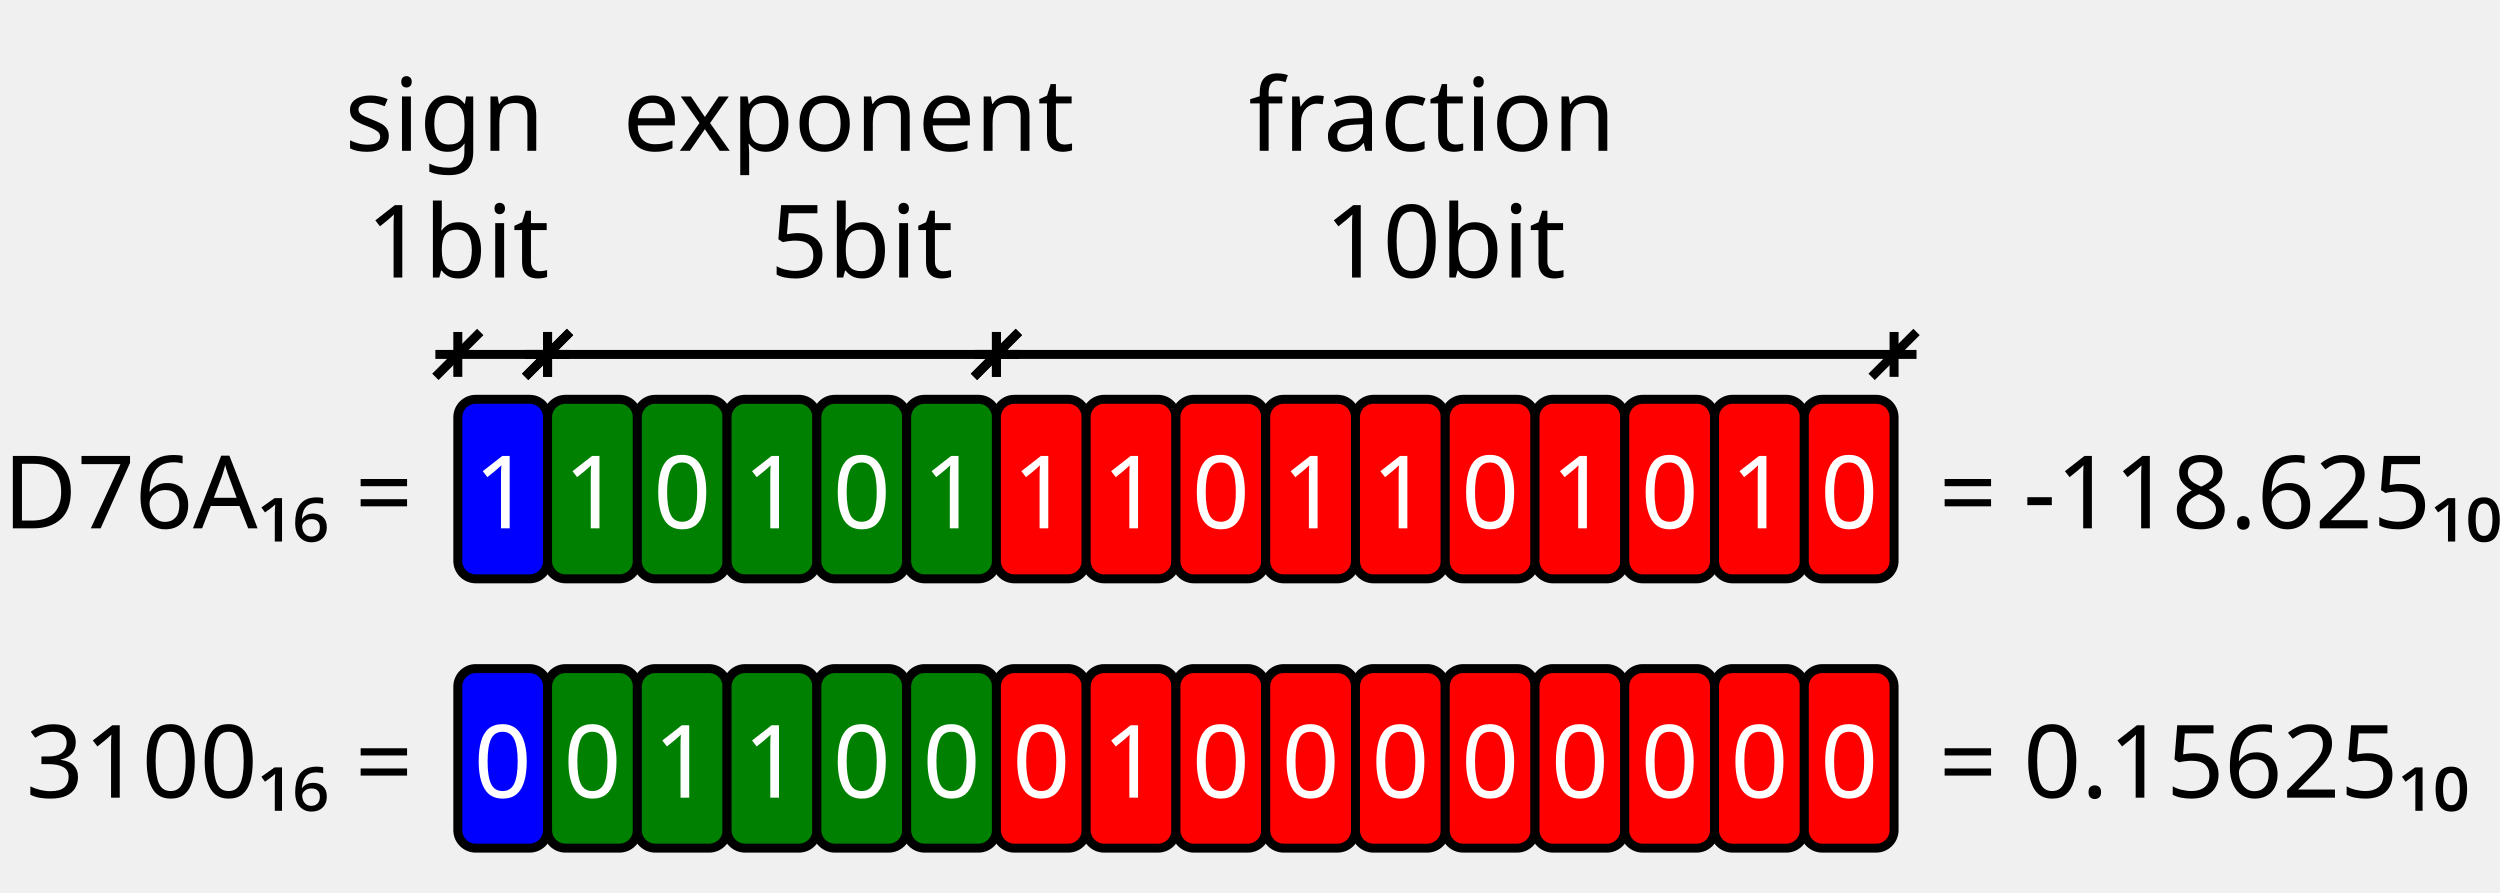
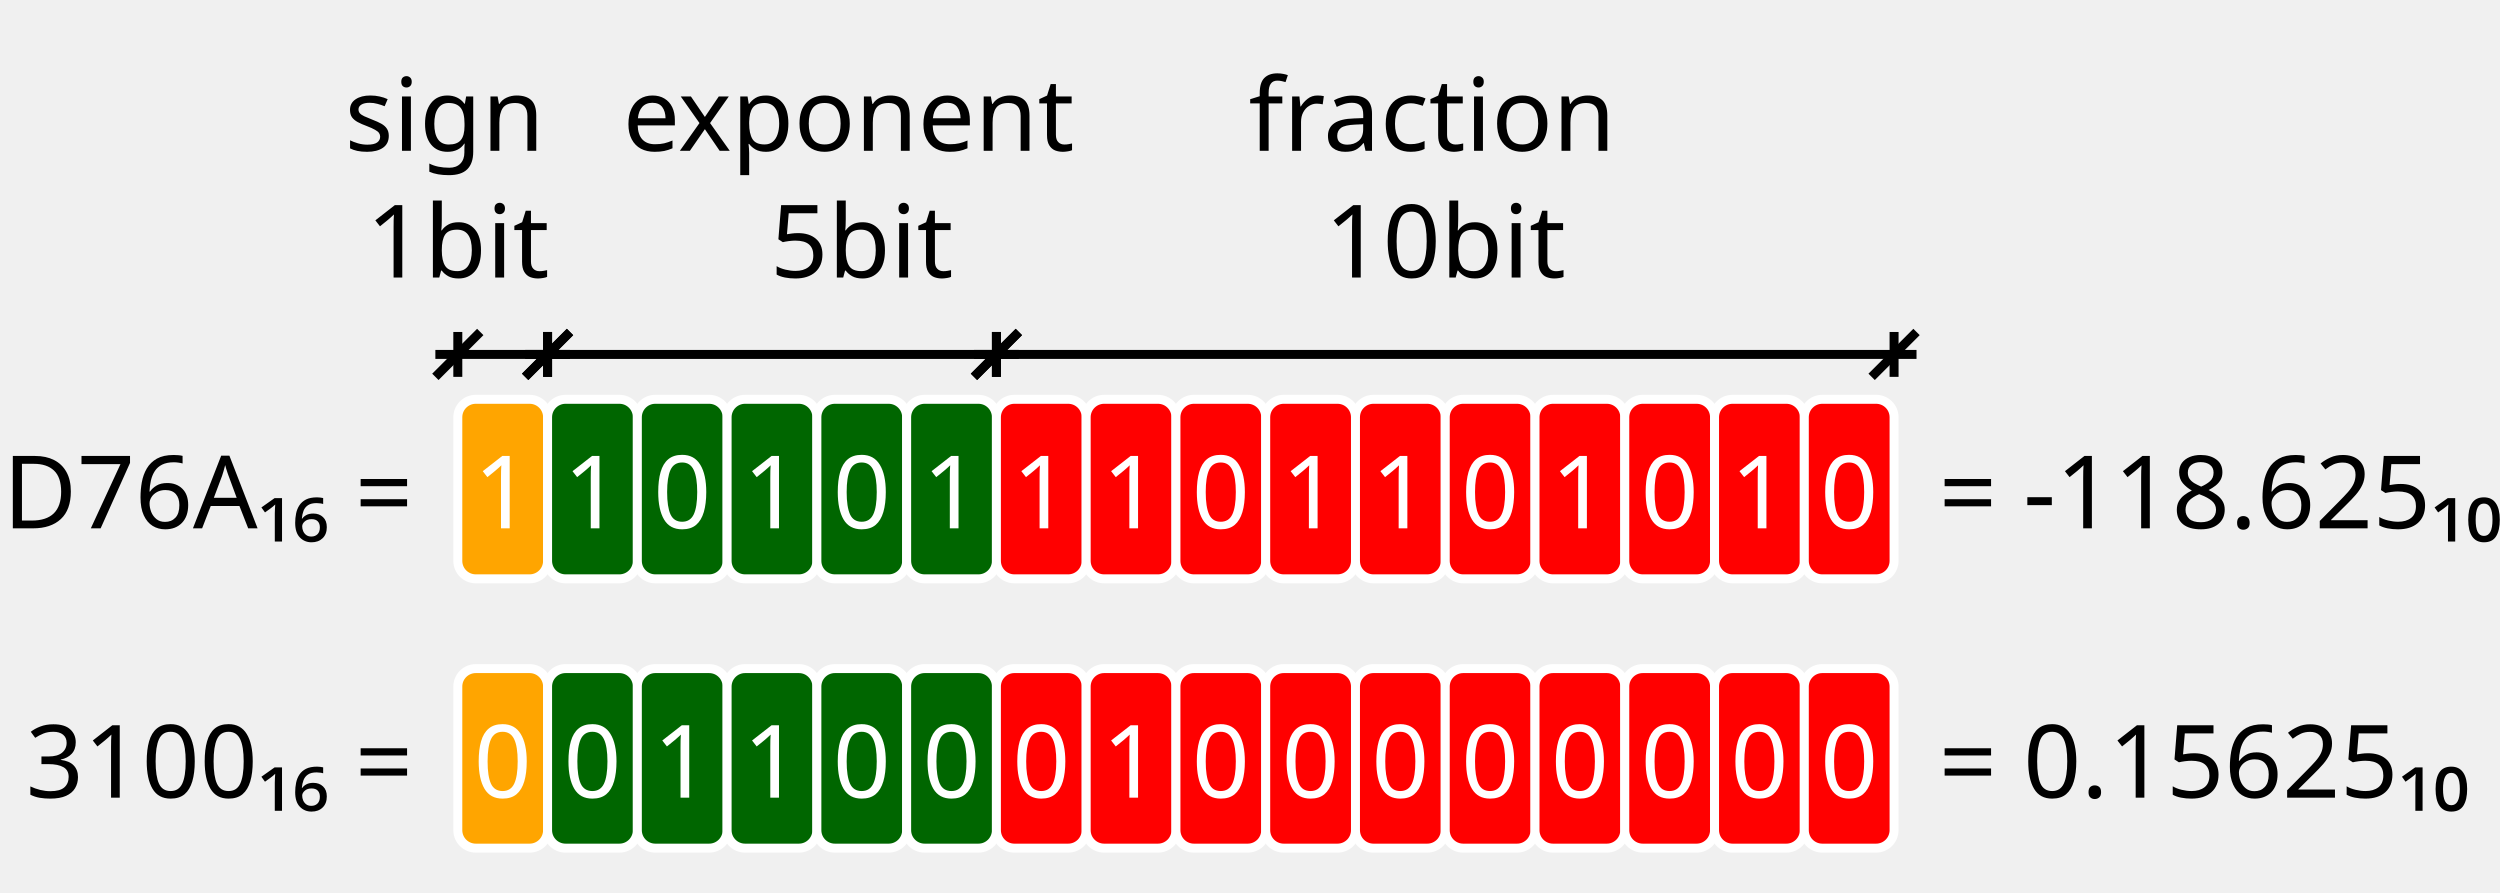
<svg xmlns="http://www.w3.org/2000/svg" width="28cm" height="10cm" viewBox="58 120 557 181">
  <defs />
  <g id="Background" />
  <g id="Background" />
  <g id="Background" />
  <g id="Background" />
+   <g id="Background" />
  <g id="Background">
-     <rect style="fill: #0000ff; fill-opacity: 1; stroke-opacity: 1; stroke-width: 2; stroke-linejoin: round; stroke: #000000" x="160" y="200" width="20" height="40" rx="4" ry="4" />
+     <rect style="fill: #ffa500; fill-opacity: 1; stroke-opacity: 1; stroke-width: 2; stroke-linejoin: round; stroke: #ffffff" x="160" y="200" width="20" height="40" rx="4" ry="4" />
    <text font-size="22.578" style="fill: #ffffff; fill-opacity: 1; stroke: none;text-anchor:middle;font-family:sans-serif;font-style:normal;font-weight:normal" x="170" y="228.75">
      <tspan x="170" y="228.75">1</tspan>
    </text>
-     <rect style="fill: #008000; fill-opacity: 1; stroke-opacity: 1; stroke-width: 2; stroke-linejoin: round; stroke: #000000" x="180" y="200" width="20" height="40" rx="4" ry="4" />
+     <rect style="fill: #006600; fill-opacity: 1; stroke-opacity: 1; stroke-width: 2; stroke-linejoin: round; stroke: #ffffff" x="180" y="200" width="20" height="40" rx="4" ry="4" />
    <text font-size="22.578" style="fill: #ffffff; fill-opacity: 1; stroke: none;text-anchor:middle;font-family:sans-serif;font-style:normal;font-weight:normal" x="190" y="228.75">
      <tspan x="190" y="228.75">1</tspan>
    </text>
-     <rect style="fill: #008000; fill-opacity: 1; stroke-opacity: 1; stroke-width: 2; stroke-linejoin: round; stroke: #000000" x="200" y="200" width="20" height="40" rx="4" ry="4" />
+     <rect style="fill: #006600; fill-opacity: 1; stroke-opacity: 1; stroke-width: 2; stroke-linejoin: round; stroke: #ffffff" x="200" y="200" width="20" height="40" rx="4" ry="4" />
    <text font-size="22.578" style="fill: #ffffff; fill-opacity: 1; stroke: none;text-anchor:middle;font-family:sans-serif;font-style:normal;font-weight:normal" x="210" y="228.75">
      <tspan x="210" y="228.75">0</tspan>
    </text>
-     <rect style="fill: #008000; fill-opacity: 1; stroke-opacity: 1; stroke-width: 2; stroke-linejoin: round; stroke: #000000" x="220" y="200" width="20" height="40" rx="4" ry="4" />
+     <rect style="fill: #006600; fill-opacity: 1; stroke-opacity: 1; stroke-width: 2; stroke-linejoin: round; stroke: #ffffff" x="220" y="200" width="20" height="40" rx="4" ry="4" />
    <text font-size="22.578" style="fill: #ffffff; fill-opacity: 1; stroke: none;text-anchor:middle;font-family:sans-serif;font-style:normal;font-weight:normal" x="230" y="228.75">
      <tspan x="230" y="228.75">1</tspan>
    </text>
-     <rect style="fill: #008000; fill-opacity: 1; stroke-opacity: 1; stroke-width: 2; stroke-linejoin: round; stroke: #000000" x="240" y="200" width="20" height="40" rx="4" ry="4" />
+     <rect style="fill: #006600; fill-opacity: 1; stroke-opacity: 1; stroke-width: 2; stroke-linejoin: round; stroke: #ffffff" x="240" y="200" width="20" height="40" rx="4" ry="4" />
    <text font-size="22.578" style="fill: #ffffff; fill-opacity: 1; stroke: none;text-anchor:middle;font-family:sans-serif;font-style:normal;font-weight:normal" x="250" y="228.75">
      <tspan x="250" y="228.75">0</tspan>
    </text>
-     <rect style="fill: #008000; fill-opacity: 1; stroke-opacity: 1; stroke-width: 2; stroke-linejoin: round; stroke: #000000" x="260" y="200" width="20" height="40" rx="4" ry="4" />
+     <rect style="fill: #006600; fill-opacity: 1; stroke-opacity: 1; stroke-width: 2; stroke-linejoin: round; stroke: #ffffff" x="260" y="200" width="20" height="40" rx="4" ry="4" />
    <text font-size="22.578" style="fill: #ffffff; fill-opacity: 1; stroke: none;text-anchor:middle;font-family:sans-serif;font-style:normal;font-weight:normal" x="270" y="228.75">
      <tspan x="270" y="228.75">1</tspan>
    </text>
-     <rect style="fill: #ff0000; fill-opacity: 1; stroke-opacity: 1; stroke-width: 2; stroke-linejoin: round; stroke: #000000" x="280" y="200" width="20" height="40" rx="4" ry="4" />
+     <rect style="fill: #ff0000; fill-opacity: 1; stroke-opacity: 1; stroke-width: 2; stroke-linejoin: round; stroke: #ffffff" x="280" y="200" width="20" height="40" rx="4" ry="4" />
    <text font-size="22.578" style="fill: #ffffff; fill-opacity: 1; stroke: none;text-anchor:middle;font-family:sans-serif;font-style:normal;font-weight:normal" x="290" y="228.75">
      <tspan x="290" y="228.75">1</tspan>
    </text>
-     <rect style="fill: #ff0000; fill-opacity: 1; stroke-opacity: 1; stroke-width: 2; stroke-linejoin: round; stroke: #000000" x="300" y="200" width="20" height="40" rx="4" ry="4" />
+     <rect style="fill: #ff0000; fill-opacity: 1; stroke-opacity: 1; stroke-width: 2; stroke-linejoin: round; stroke: #ffffff" x="300" y="200" width="20" height="40" rx="4" ry="4" />
    <text font-size="22.578" style="fill: #ffffff; fill-opacity: 1; stroke: none;text-anchor:middle;font-family:sans-serif;font-style:normal;font-weight:normal" x="310" y="228.75">
      <tspan x="310" y="228.75">1</tspan>
    </text>
-     <rect style="fill: #ff0000; fill-opacity: 1; stroke-opacity: 1; stroke-width: 2; stroke-linejoin: round; stroke: #000000" x="320" y="200" width="20" height="40" rx="4" ry="4" />
+     <rect style="fill: #ff0000; fill-opacity: 1; stroke-opacity: 1; stroke-width: 2; stroke-linejoin: round; stroke: #ffffff" x="320" y="200" width="20" height="40" rx="4" ry="4" />
    <text font-size="22.578" style="fill: #ffffff; fill-opacity: 1; stroke: none;text-anchor:middle;font-family:sans-serif;font-style:normal;font-weight:normal" x="330" y="228.75">
      <tspan x="330" y="228.75">0</tspan>
    </text>
-     <rect style="fill: #ff0000; fill-opacity: 1; stroke-opacity: 1; stroke-width: 2; stroke-linejoin: round; stroke: #000000" x="340" y="200" width="20" height="40" rx="4" ry="4" />
+     <rect style="fill: #ff0000; fill-opacity: 1; stroke-opacity: 1; stroke-width: 2; stroke-linejoin: round; stroke: #ffffff" x="340" y="200" width="20" height="40" rx="4" ry="4" />
    <text font-size="22.578" style="fill: #ffffff; fill-opacity: 1; stroke: none;text-anchor:middle;font-family:sans-serif;font-style:normal;font-weight:normal" x="350" y="228.75">
      <tspan x="350" y="228.75">1</tspan>
    </text>
-     <rect style="fill: #ff0000; fill-opacity: 1; stroke-opacity: 1; stroke-width: 2; stroke-linejoin: round; stroke: #000000" x="360" y="200" width="20" height="40" rx="4" ry="4" />
+     <rect style="fill: #ff0000; fill-opacity: 1; stroke-opacity: 1; stroke-width: 2; stroke-linejoin: round; stroke: #ffffff" x="360" y="200" width="20" height="40" rx="4" ry="4" />
    <text font-size="22.578" style="fill: #ffffff; fill-opacity: 1; stroke: none;text-anchor:middle;font-family:sans-serif;font-style:normal;font-weight:normal" x="370" y="228.75">
      <tspan x="370" y="228.75">1</tspan>
    </text>
-     <rect style="fill: #ff0000; fill-opacity: 1; stroke-opacity: 1; stroke-width: 2; stroke-linejoin: round; stroke: #000000" x="380" y="200" width="20" height="40" rx="4" ry="4" />
+     <rect style="fill: #ff0000; fill-opacity: 1; stroke-opacity: 1; stroke-width: 2; stroke-linejoin: round; stroke: #ffffff" x="380" y="200" width="20" height="40" rx="4" ry="4" />
    <text font-size="22.578" style="fill: #ffffff; fill-opacity: 1; stroke: none;text-anchor:middle;font-family:sans-serif;font-style:normal;font-weight:normal" x="390" y="228.75">
      <tspan x="390" y="228.75">0</tspan>
    </text>
-     <rect style="fill: #ff0000; fill-opacity: 1; stroke-opacity: 1; stroke-width: 2; stroke-linejoin: round; stroke: #000000" x="400" y="200" width="20" height="40" rx="4" ry="4" />
+     <rect style="fill: #ff0000; fill-opacity: 1; stroke-opacity: 1; stroke-width: 2; stroke-linejoin: round; stroke: #ffffff" x="400" y="200" width="20" height="40" rx="4" ry="4" />
    <text font-size="22.578" style="fill: #ffffff; fill-opacity: 1; stroke: none;text-anchor:middle;font-family:sans-serif;font-style:normal;font-weight:normal" x="410" y="228.75">
      <tspan x="410" y="228.75">1</tspan>
    </text>
-     <rect style="fill: #ff0000; fill-opacity: 1; stroke-opacity: 1; stroke-width: 2; stroke-linejoin: round; stroke: #000000" x="420" y="200" width="20" height="40" rx="4" ry="4" />
+     <rect style="fill: #ff0000; fill-opacity: 1; stroke-opacity: 1; stroke-width: 2; stroke-linejoin: round; stroke: #ffffff" x="420" y="200" width="20" height="40" rx="4" ry="4" />
    <text font-size="22.578" style="fill: #ffffff; fill-opacity: 1; stroke: none;text-anchor:middle;font-family:sans-serif;font-style:normal;font-weight:normal" x="430" y="228.75">
      <tspan x="430" y="228.75">0</tspan>
    </text>
-     <rect style="fill: #ff0000; fill-opacity: 1; stroke-opacity: 1; stroke-width: 2; stroke-linejoin: round; stroke: #000000" x="440" y="200" width="20" height="40" rx="4" ry="4" />
+     <rect style="fill: #ff0000; fill-opacity: 1; stroke-opacity: 1; stroke-width: 2; stroke-linejoin: round; stroke: #ffffff" x="440" y="200" width="20" height="40" rx="4" ry="4" />
    <text font-size="22.578" style="fill: #ffffff; fill-opacity: 1; stroke: none;text-anchor:middle;font-family:sans-serif;font-style:normal;font-weight:normal" x="450" y="228.75">
      <tspan x="450" y="228.75">1</tspan>
    </text>
-     <rect style="fill: #ff0000; fill-opacity: 1; stroke-opacity: 1; stroke-width: 2; stroke-linejoin: round; stroke: #000000" x="460" y="200" width="20" height="40" rx="4" ry="4" />
+     <rect style="fill: #ff0000; fill-opacity: 1; stroke-opacity: 1; stroke-width: 2; stroke-linejoin: round; stroke: #ffffff" x="460" y="200" width="20" height="40" rx="4" ry="4" />
    <text font-size="22.578" style="fill: #ffffff; fill-opacity: 1; stroke: none;text-anchor:middle;font-family:sans-serif;font-style:normal;font-weight:normal" x="470" y="228.75">
      <tspan x="470" y="228.75">0</tspan>
    </text>
    <text font-size="22.578" style="fill: #000000; fill-opacity: 1; stroke: none;text-anchor:middle;font-family:sans-serif;font-style:normal;font-weight:normal" x="160" y="144.639">
      <tspan x="160" y="144.639">sign</tspan>
      <tspan x="160" y="172.861">1bit</tspan>
    </text>
    <g>
      <line style="fill: none; stroke-opacity: 1; stroke-width: 2; stroke-linejoin: round; stroke: #000000" x1="180" y1="190" x2="280" y2="190" />
      <line style="fill: none; stroke-opacity: 1; stroke-width: 2; stroke: #000000" x1="180" y1="190" x2="175" y2="190" />
      <line style="fill: none; stroke-opacity: 1; stroke-width: 2; stroke: #000000" x1="175" y1="195" x2="185" y2="185" />
      <line style="fill: none; stroke-opacity: 1; stroke-width: 2; stroke: #000000" x1="180" y1="195" x2="180" y2="185" />
      <line style="fill: none; stroke-opacity: 1; stroke-width: 2; stroke: #000000" x1="280" y1="190" x2="285" y2="190" />
      <line style="fill: none; stroke-opacity: 1; stroke-width: 2; stroke: #000000" x1="285" y1="185" x2="275" y2="195" />
      <line style="fill: none; stroke-opacity: 1; stroke-width: 2; stroke: #000000" x1="280" y1="185" x2="280" y2="195" />
    </g>
    <text font-size="22.578" style="fill: #000000; fill-opacity: 1; stroke: none;text-anchor:middle;font-family:sans-serif;font-style:normal;font-weight:normal" x="250" y="144.639">
      <tspan x="250" y="144.639">exponent</tspan>
      <tspan x="250" y="172.861">5bit</tspan>
    </text>
    <g>
      <line style="fill: none; stroke-opacity: 1; stroke-width: 2; stroke: #000000" x1="280" y1="190" x2="480" y2="190" />
      <line style="fill: none; stroke-opacity: 1; stroke-width: 2; stroke: #000000" x1="280" y1="190" x2="275" y2="190" />
      <line style="fill: none; stroke-opacity: 1; stroke-width: 2; stroke: #000000" x1="275" y1="195" x2="285" y2="185" />
      <line style="fill: none; stroke-opacity: 1; stroke-width: 2; stroke: #000000" x1="280" y1="195" x2="280" y2="185" />
      <line style="fill: none; stroke-opacity: 1; stroke-width: 2; stroke: #000000" x1="480" y1="190" x2="485" y2="190" />
      <line style="fill: none; stroke-opacity: 1; stroke-width: 2; stroke: #000000" x1="485" y1="185" x2="475" y2="195" />
      <line style="fill: none; stroke-opacity: 1; stroke-width: 2; stroke: #000000" x1="480" y1="185" x2="480" y2="195" />
    </g>
    <g>
      <line style="fill: none; stroke-opacity: 1; stroke-width: 2; stroke: #000000" x1="160" y1="190" x2="180" y2="190" />
      <line style="fill: none; stroke-opacity: 1; stroke-width: 2; stroke: #000000" x1="160" y1="190" x2="155" y2="190" />
      <line style="fill: none; stroke-opacity: 1; stroke-width: 2; stroke: #000000" x1="155" y1="195" x2="165" y2="185" />
      <line style="fill: none; stroke-opacity: 1; stroke-width: 2; stroke: #000000" x1="160" y1="195" x2="160" y2="185" />
      <line style="fill: none; stroke-opacity: 1; stroke-width: 2; stroke: #000000" x1="180" y1="190" x2="185" y2="190" />
      <line style="fill: none; stroke-opacity: 1; stroke-width: 2; stroke: #000000" x1="185" y1="185" x2="175" y2="195" />
      <line style="fill: none; stroke-opacity: 1; stroke-width: 2; stroke: #000000" x1="180" y1="185" x2="180" y2="195" />
    </g>
    <text font-size="22.578" style="fill: #000000; fill-opacity: 1; stroke: none;text-anchor:middle;font-family:sans-serif;font-style:normal;font-weight:normal" x="380" y="144.639">
      <tspan x="380" y="144.639">fraction</tspan>
      <tspan x="380" y="172.861">10bit</tspan>
    </text>
    <text font-size="22.578" style="fill: #000000; fill-opacity: 1; stroke: none;text-anchor:end;font-family:sans-serif;font-style:normal;font-weight:normal" x="150" y="228.75">
      <tspan x="150" y="228.75">D76A₁₆ =</tspan>
    </text>
    <text font-size="22.578" style="fill: #000000; fill-opacity: 1; stroke: none;text-anchor:start;font-family:sans-serif;font-style:normal;font-weight:normal" x="490" y="228.75">
      <tspan x="490" y="228.75">= -118.625₁₀</tspan>
    </text>
-     <rect style="fill: #0000ff; fill-opacity: 1; stroke-opacity: 1; stroke-width: 2; stroke-linejoin: round; stroke: #000000" x="160" y="260" width="20" height="40" rx="4" ry="4" />
+     <rect style="fill: #ffa500; fill-opacity: 1; stroke-opacity: 1; stroke-width: 2; stroke-linejoin: round; stroke: #ffffff" x="160" y="260" width="20" height="40" rx="4" ry="4" />
    <text font-size="22.578" style="fill: #ffffff; fill-opacity: 1; stroke: none;text-anchor:middle;font-family:sans-serif;font-style:normal;font-weight:normal" x="170" y="288.75">
      <tspan x="170" y="288.75">0</tspan>
    </text>
-     <rect style="fill: #008000; fill-opacity: 1; stroke-opacity: 1; stroke-width: 2; stroke-linejoin: round; stroke: #000000" x="180" y="260" width="20" height="40" rx="4" ry="4" />
+     <rect style="fill: #006600; fill-opacity: 1; stroke-opacity: 1; stroke-width: 2; stroke-linejoin: round; stroke: #ffffff" x="180" y="260" width="20" height="40" rx="4" ry="4" />
    <text font-size="22.578" style="fill: #ffffff; fill-opacity: 1; stroke: none;text-anchor:middle;font-family:sans-serif;font-style:normal;font-weight:normal" x="190" y="288.75">
      <tspan x="190" y="288.75">0</tspan>
    </text>
-     <rect style="fill: #008000; fill-opacity: 1; stroke-opacity: 1; stroke-width: 2; stroke-linejoin: round; stroke: #000000" x="200" y="260" width="20" height="40" rx="4" ry="4" />
+     <rect style="fill: #006600; fill-opacity: 1; stroke-opacity: 1; stroke-width: 2; stroke-linejoin: round; stroke: #ffffff" x="200" y="260" width="20" height="40" rx="4" ry="4" />
    <text font-size="22.578" style="fill: #ffffff; fill-opacity: 1; stroke: none;text-anchor:middle;font-family:sans-serif;font-style:normal;font-weight:normal" x="210" y="288.75">
      <tspan x="210" y="288.75">1</tspan>
    </text>
-     <rect style="fill: #008000; fill-opacity: 1; stroke-opacity: 1; stroke-width: 2; stroke-linejoin: round; stroke: #000000" x="220" y="260" width="20" height="40" rx="4" ry="4" />
+     <rect style="fill: #006600; fill-opacity: 1; stroke-opacity: 1; stroke-width: 2; stroke-linejoin: round; stroke: #ffffff" x="220" y="260" width="20" height="40" rx="4" ry="4" />
    <text font-size="22.578" style="fill: #ffffff; fill-opacity: 1; stroke: none;text-anchor:middle;font-family:sans-serif;font-style:normal;font-weight:normal" x="230" y="288.75">
      <tspan x="230" y="288.75">1</tspan>
    </text>
-     <rect style="fill: #008000; fill-opacity: 1; stroke-opacity: 1; stroke-width: 2; stroke-linejoin: round; stroke: #000000" x="240" y="260" width="20" height="40" rx="4" ry="4" />
+     <rect style="fill: #006600; fill-opacity: 1; stroke-opacity: 1; stroke-width: 2; stroke-linejoin: round; stroke: #ffffff" x="240" y="260" width="20" height="40" rx="4" ry="4" />
    <text font-size="22.578" style="fill: #ffffff; fill-opacity: 1; stroke: none;text-anchor:middle;font-family:sans-serif;font-style:normal;font-weight:normal" x="250" y="288.75">
      <tspan x="250" y="288.75">0</tspan>
    </text>
-     <rect style="fill: #008000; fill-opacity: 1; stroke-opacity: 1; stroke-width: 2; stroke-linejoin: round; stroke: #000000" x="260" y="260" width="20" height="40" rx="4" ry="4" />
+     <rect style="fill: #006600; fill-opacity: 1; stroke-opacity: 1; stroke-width: 2; stroke-linejoin: round; stroke: #ffffff" x="260" y="260" width="20" height="40" rx="4" ry="4" />
    <text font-size="22.578" style="fill: #ffffff; fill-opacity: 1; stroke: none;text-anchor:middle;font-family:sans-serif;font-style:normal;font-weight:normal" x="270" y="288.75">
      <tspan x="270" y="288.75">0</tspan>
    </text>
-     <rect style="fill: #ff0000; fill-opacity: 1; stroke-opacity: 1; stroke-width: 2; stroke-linejoin: round; stroke: #000000" x="280" y="260" width="20" height="40" rx="4" ry="4" />
+     <rect style="fill: #ff0000; fill-opacity: 1; stroke-opacity: 1; stroke-width: 2; stroke-linejoin: round; stroke: #ffffff" x="280" y="260" width="20" height="40" rx="4" ry="4" />
    <text font-size="22.578" style="fill: #ffffff; fill-opacity: 1; stroke: none;text-anchor:middle;font-family:sans-serif;font-style:normal;font-weight:normal" x="290" y="288.75">
      <tspan x="290" y="288.75">0</tspan>
    </text>
-     <rect style="fill: #ff0000; fill-opacity: 1; stroke-opacity: 1; stroke-width: 2; stroke-linejoin: round; stroke: #000000" x="300" y="260" width="20" height="40" rx="4" ry="4" />
+     <rect style="fill: #ff0000; fill-opacity: 1; stroke-opacity: 1; stroke-width: 2; stroke-linejoin: round; stroke: #ffffff" x="300" y="260" width="20" height="40" rx="4" ry="4" />
    <text font-size="22.578" style="fill: #ffffff; fill-opacity: 1; stroke: none;text-anchor:middle;font-family:sans-serif;font-style:normal;font-weight:normal" x="310" y="288.75">
      <tspan x="310" y="288.75">1</tspan>
    </text>
-     <rect style="fill: #ff0000; fill-opacity: 1; stroke-opacity: 1; stroke-width: 2; stroke-linejoin: round; stroke: #000000" x="320" y="260" width="20" height="40" rx="4" ry="4" />
+     <rect style="fill: #ff0000; fill-opacity: 1; stroke-opacity: 1; stroke-width: 2; stroke-linejoin: round; stroke: #ffffff" x="320" y="260" width="20" height="40" rx="4" ry="4" />
    <text font-size="22.578" style="fill: #ffffff; fill-opacity: 1; stroke: none;text-anchor:middle;font-family:sans-serif;font-style:normal;font-weight:normal" x="330" y="288.75">
      <tspan x="330" y="288.75">0</tspan>
    </text>
-     <rect style="fill: #ff0000; fill-opacity: 1; stroke-opacity: 1; stroke-width: 2; stroke-linejoin: round; stroke: #000000" x="340" y="260" width="20" height="40" rx="4" ry="4" />
+     <rect style="fill: #ff0000; fill-opacity: 1; stroke-opacity: 1; stroke-width: 2; stroke-linejoin: round; stroke: #ffffff" x="340" y="260" width="20" height="40" rx="4" ry="4" />
    <text font-size="22.578" style="fill: #ffffff; fill-opacity: 1; stroke: none;text-anchor:middle;font-family:sans-serif;font-style:normal;font-weight:normal" x="350" y="288.75">
      <tspan x="350" y="288.75">0</tspan>
    </text>
-     <rect style="fill: #ff0000; fill-opacity: 1; stroke-opacity: 1; stroke-width: 2; stroke-linejoin: round; stroke: #000000" x="360" y="260" width="20" height="40" rx="4" ry="4" />
+     <rect style="fill: #ff0000; fill-opacity: 1; stroke-opacity: 1; stroke-width: 2; stroke-linejoin: round; stroke: #ffffff" x="360" y="260" width="20" height="40" rx="4" ry="4" />
    <text font-size="22.578" style="fill: #ffffff; fill-opacity: 1; stroke: none;text-anchor:middle;font-family:sans-serif;font-style:normal;font-weight:normal" x="370" y="288.75">
      <tspan x="370" y="288.75">0</tspan>
    </text>
-     <rect style="fill: #ff0000; fill-opacity: 1; stroke-opacity: 1; stroke-width: 2; stroke-linejoin: round; stroke: #000000" x="380" y="260" width="20" height="40" rx="4" ry="4" />
+     <rect style="fill: #ff0000; fill-opacity: 1; stroke-opacity: 1; stroke-width: 2; stroke-linejoin: round; stroke: #ffffff" x="380" y="260" width="20" height="40" rx="4" ry="4" />
    <text font-size="22.578" style="fill: #ffffff; fill-opacity: 1; stroke: none;text-anchor:middle;font-family:sans-serif;font-style:normal;font-weight:normal" x="390" y="288.75">
      <tspan x="390" y="288.75">0</tspan>
    </text>
-     <rect style="fill: #ff0000; fill-opacity: 1; stroke-opacity: 1; stroke-width: 2; stroke-linejoin: round; stroke: #000000" x="400" y="260" width="20" height="40" rx="4" ry="4" />
+     <rect style="fill: #ff0000; fill-opacity: 1; stroke-opacity: 1; stroke-width: 2; stroke-linejoin: round; stroke: #ffffff" x="400" y="260" width="20" height="40" rx="4" ry="4" />
    <text font-size="22.578" style="fill: #ffffff; fill-opacity: 1; stroke: none;text-anchor:middle;font-family:sans-serif;font-style:normal;font-weight:normal" x="410" y="288.75">
      <tspan x="410" y="288.75">0</tspan>
    </text>
-     <rect style="fill: #ff0000; fill-opacity: 1; stroke-opacity: 1; stroke-width: 2; stroke-linejoin: round; stroke: #000000" x="420" y="260" width="20" height="40" rx="4" ry="4" />
+     <rect style="fill: #ff0000; fill-opacity: 1; stroke-opacity: 1; stroke-width: 2; stroke-linejoin: round; stroke: #ffffff" x="420" y="260" width="20" height="40" rx="4" ry="4" />
    <text font-size="22.578" style="fill: #ffffff; fill-opacity: 1; stroke: none;text-anchor:middle;font-family:sans-serif;font-style:normal;font-weight:normal" x="430" y="288.75">
      <tspan x="430" y="288.75">0</tspan>
    </text>
-     <rect style="fill: #ff0000; fill-opacity: 1; stroke-opacity: 1; stroke-width: 2; stroke-linejoin: round; stroke: #000000" x="440" y="260" width="20" height="40" rx="4" ry="4" />
+     <rect style="fill: #ff0000; fill-opacity: 1; stroke-opacity: 1; stroke-width: 2; stroke-linejoin: round; stroke: #ffffff" x="440" y="260" width="20" height="40" rx="4" ry="4" />
    <text font-size="22.578" style="fill: #ffffff; fill-opacity: 1; stroke: none;text-anchor:middle;font-family:sans-serif;font-style:normal;font-weight:normal" x="450" y="288.75">
      <tspan x="450" y="288.75">0</tspan>
    </text>
-     <rect style="fill: #ff0000; fill-opacity: 1; stroke-opacity: 1; stroke-width: 2; stroke-linejoin: round; stroke: #000000" x="460" y="260" width="20" height="40" rx="4" ry="4" />
+     <rect style="fill: #ff0000; fill-opacity: 1; stroke-opacity: 1; stroke-width: 2; stroke-linejoin: round; stroke: #ffffff" x="460" y="260" width="20" height="40" rx="4" ry="4" />
    <text font-size="22.578" style="fill: #ffffff; fill-opacity: 1; stroke: none;text-anchor:middle;font-family:sans-serif;font-style:normal;font-weight:normal" x="470" y="288.75">
      <tspan x="470" y="288.75">0</tspan>
    </text>
    <text font-size="22.578" style="fill: #000000; fill-opacity: 1; stroke: none;text-anchor:end;font-family:sans-serif;font-style:normal;font-weight:normal" x="150" y="288.75">
      <tspan x="150" y="288.75">3100₁₆ =</tspan>
    </text>
    <text font-size="22.578" style="fill: #000000; fill-opacity: 1; stroke: none;text-anchor:start;font-family:sans-serif;font-style:normal;font-weight:normal" x="490" y="288.75">
      <tspan x="490" y="288.75">= 0.15625₁₀</tspan>
    </text>
  </g>
</svg>
